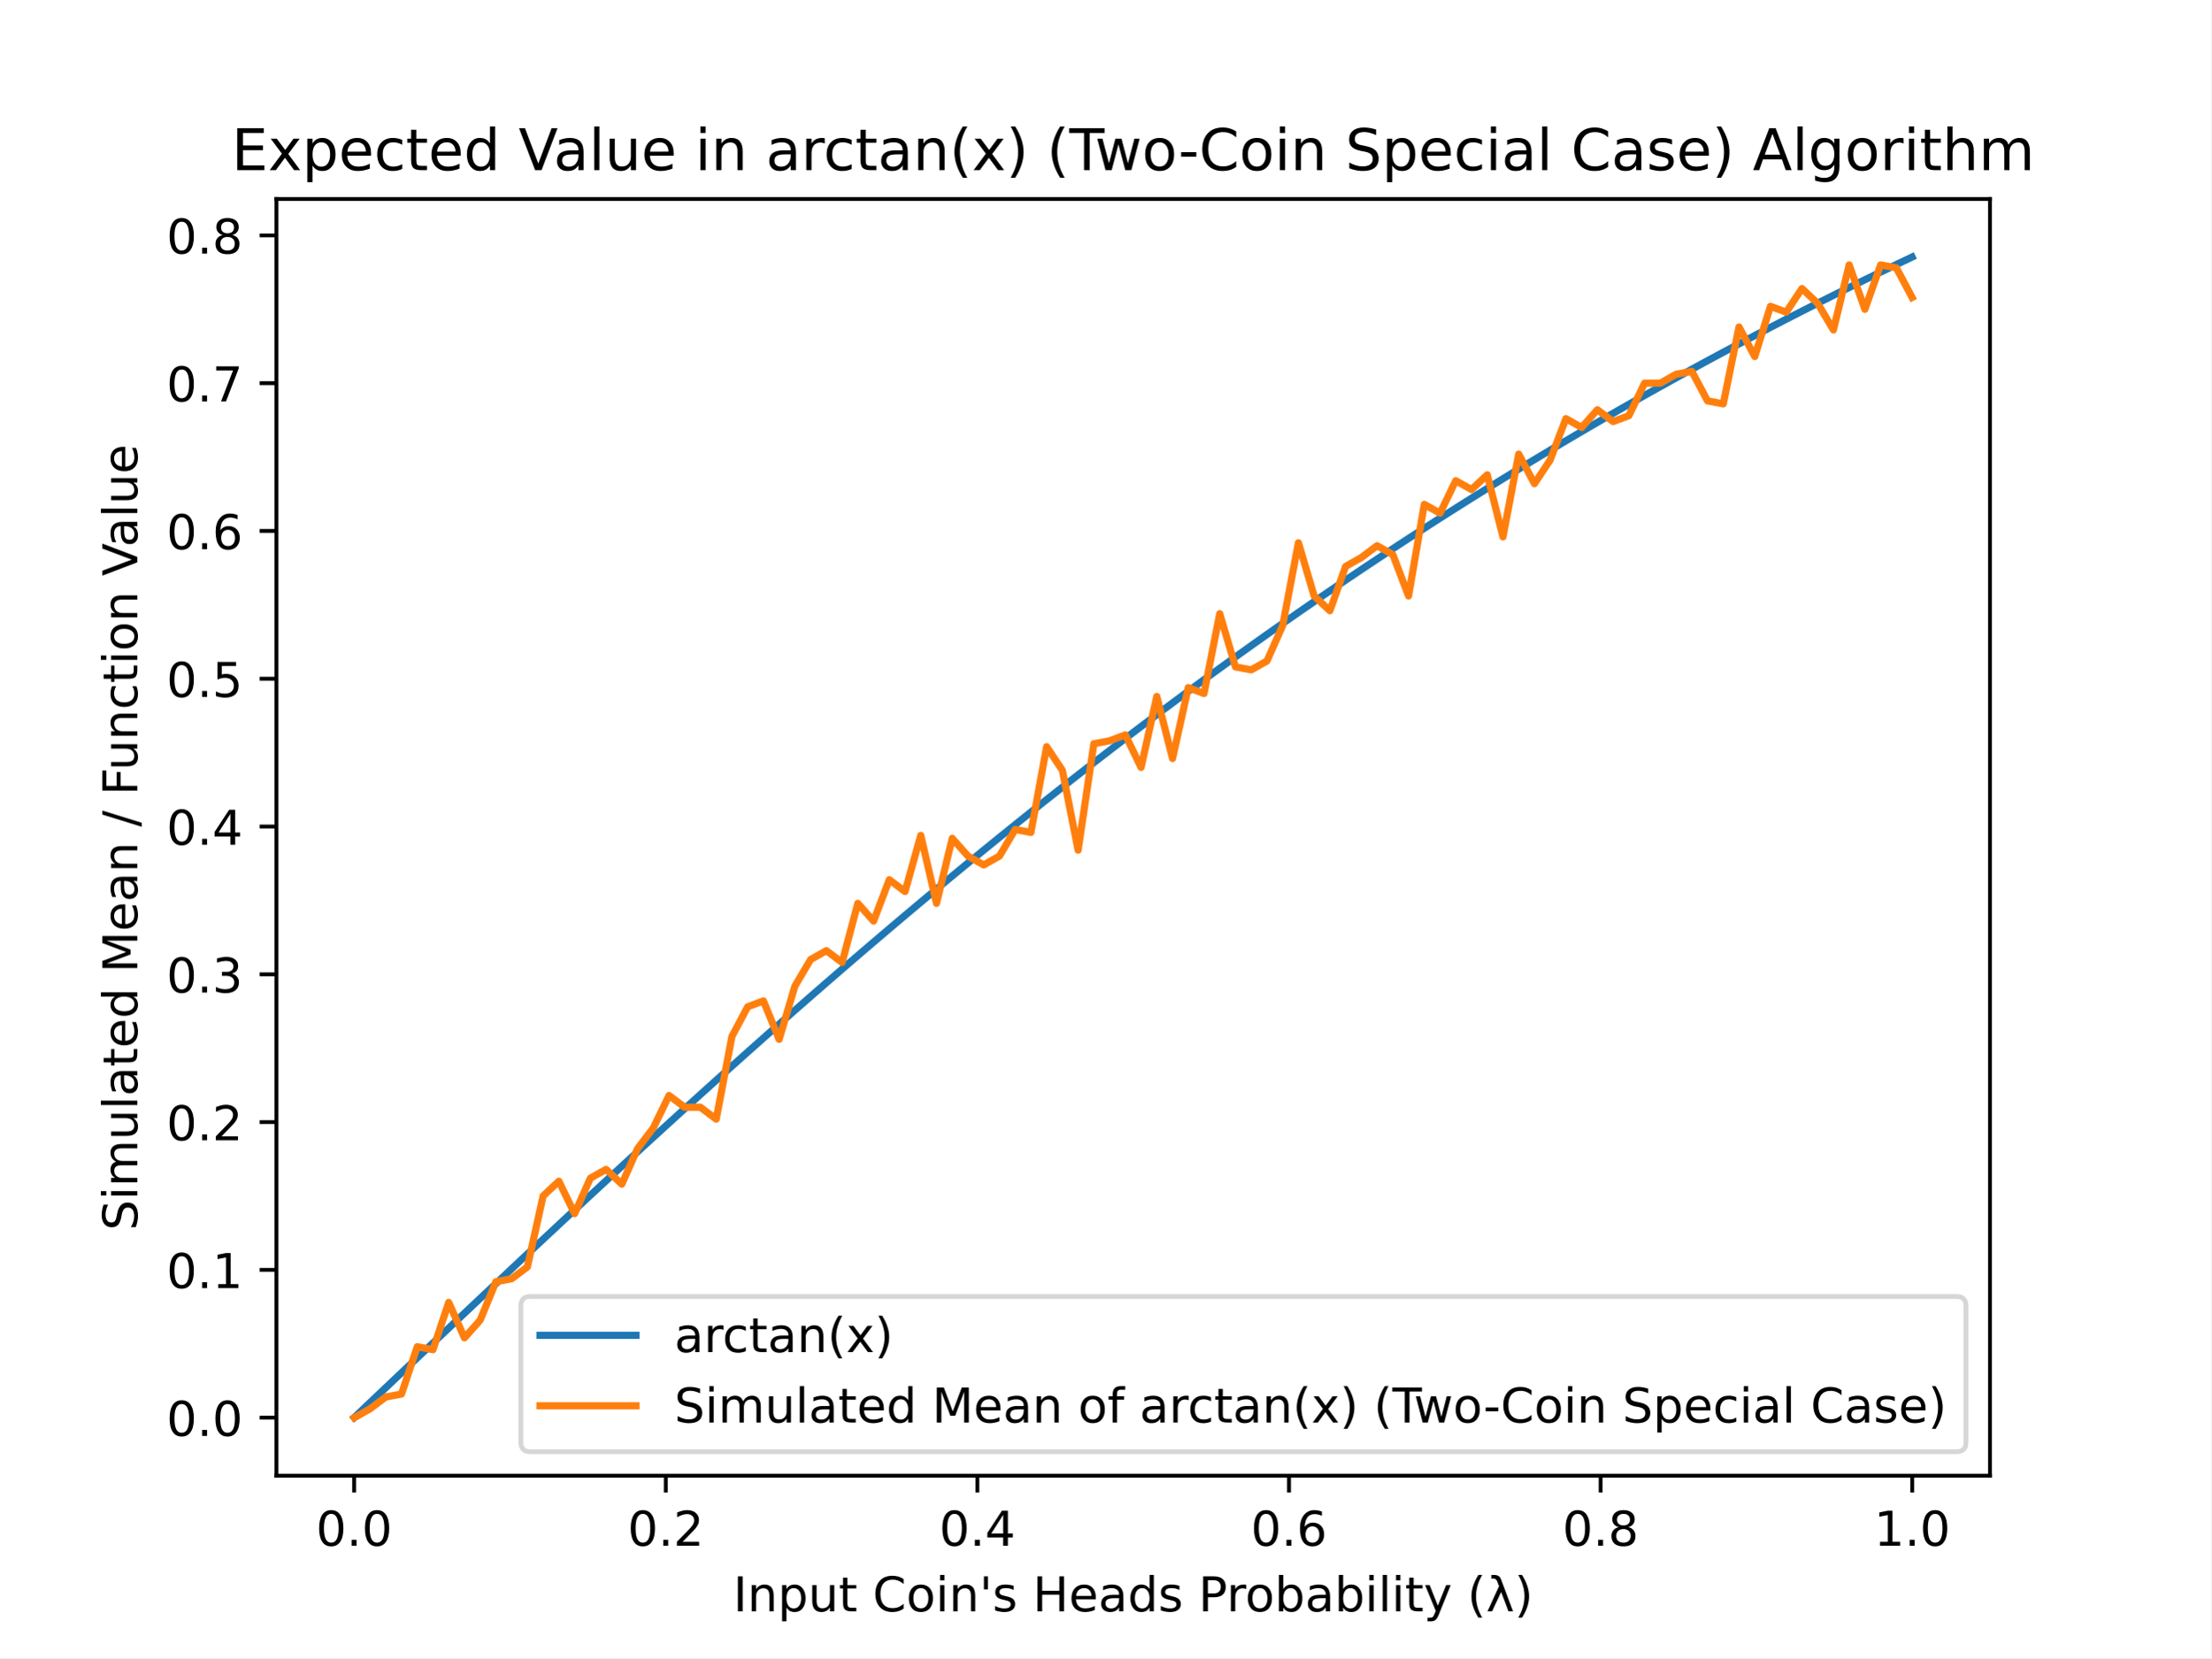
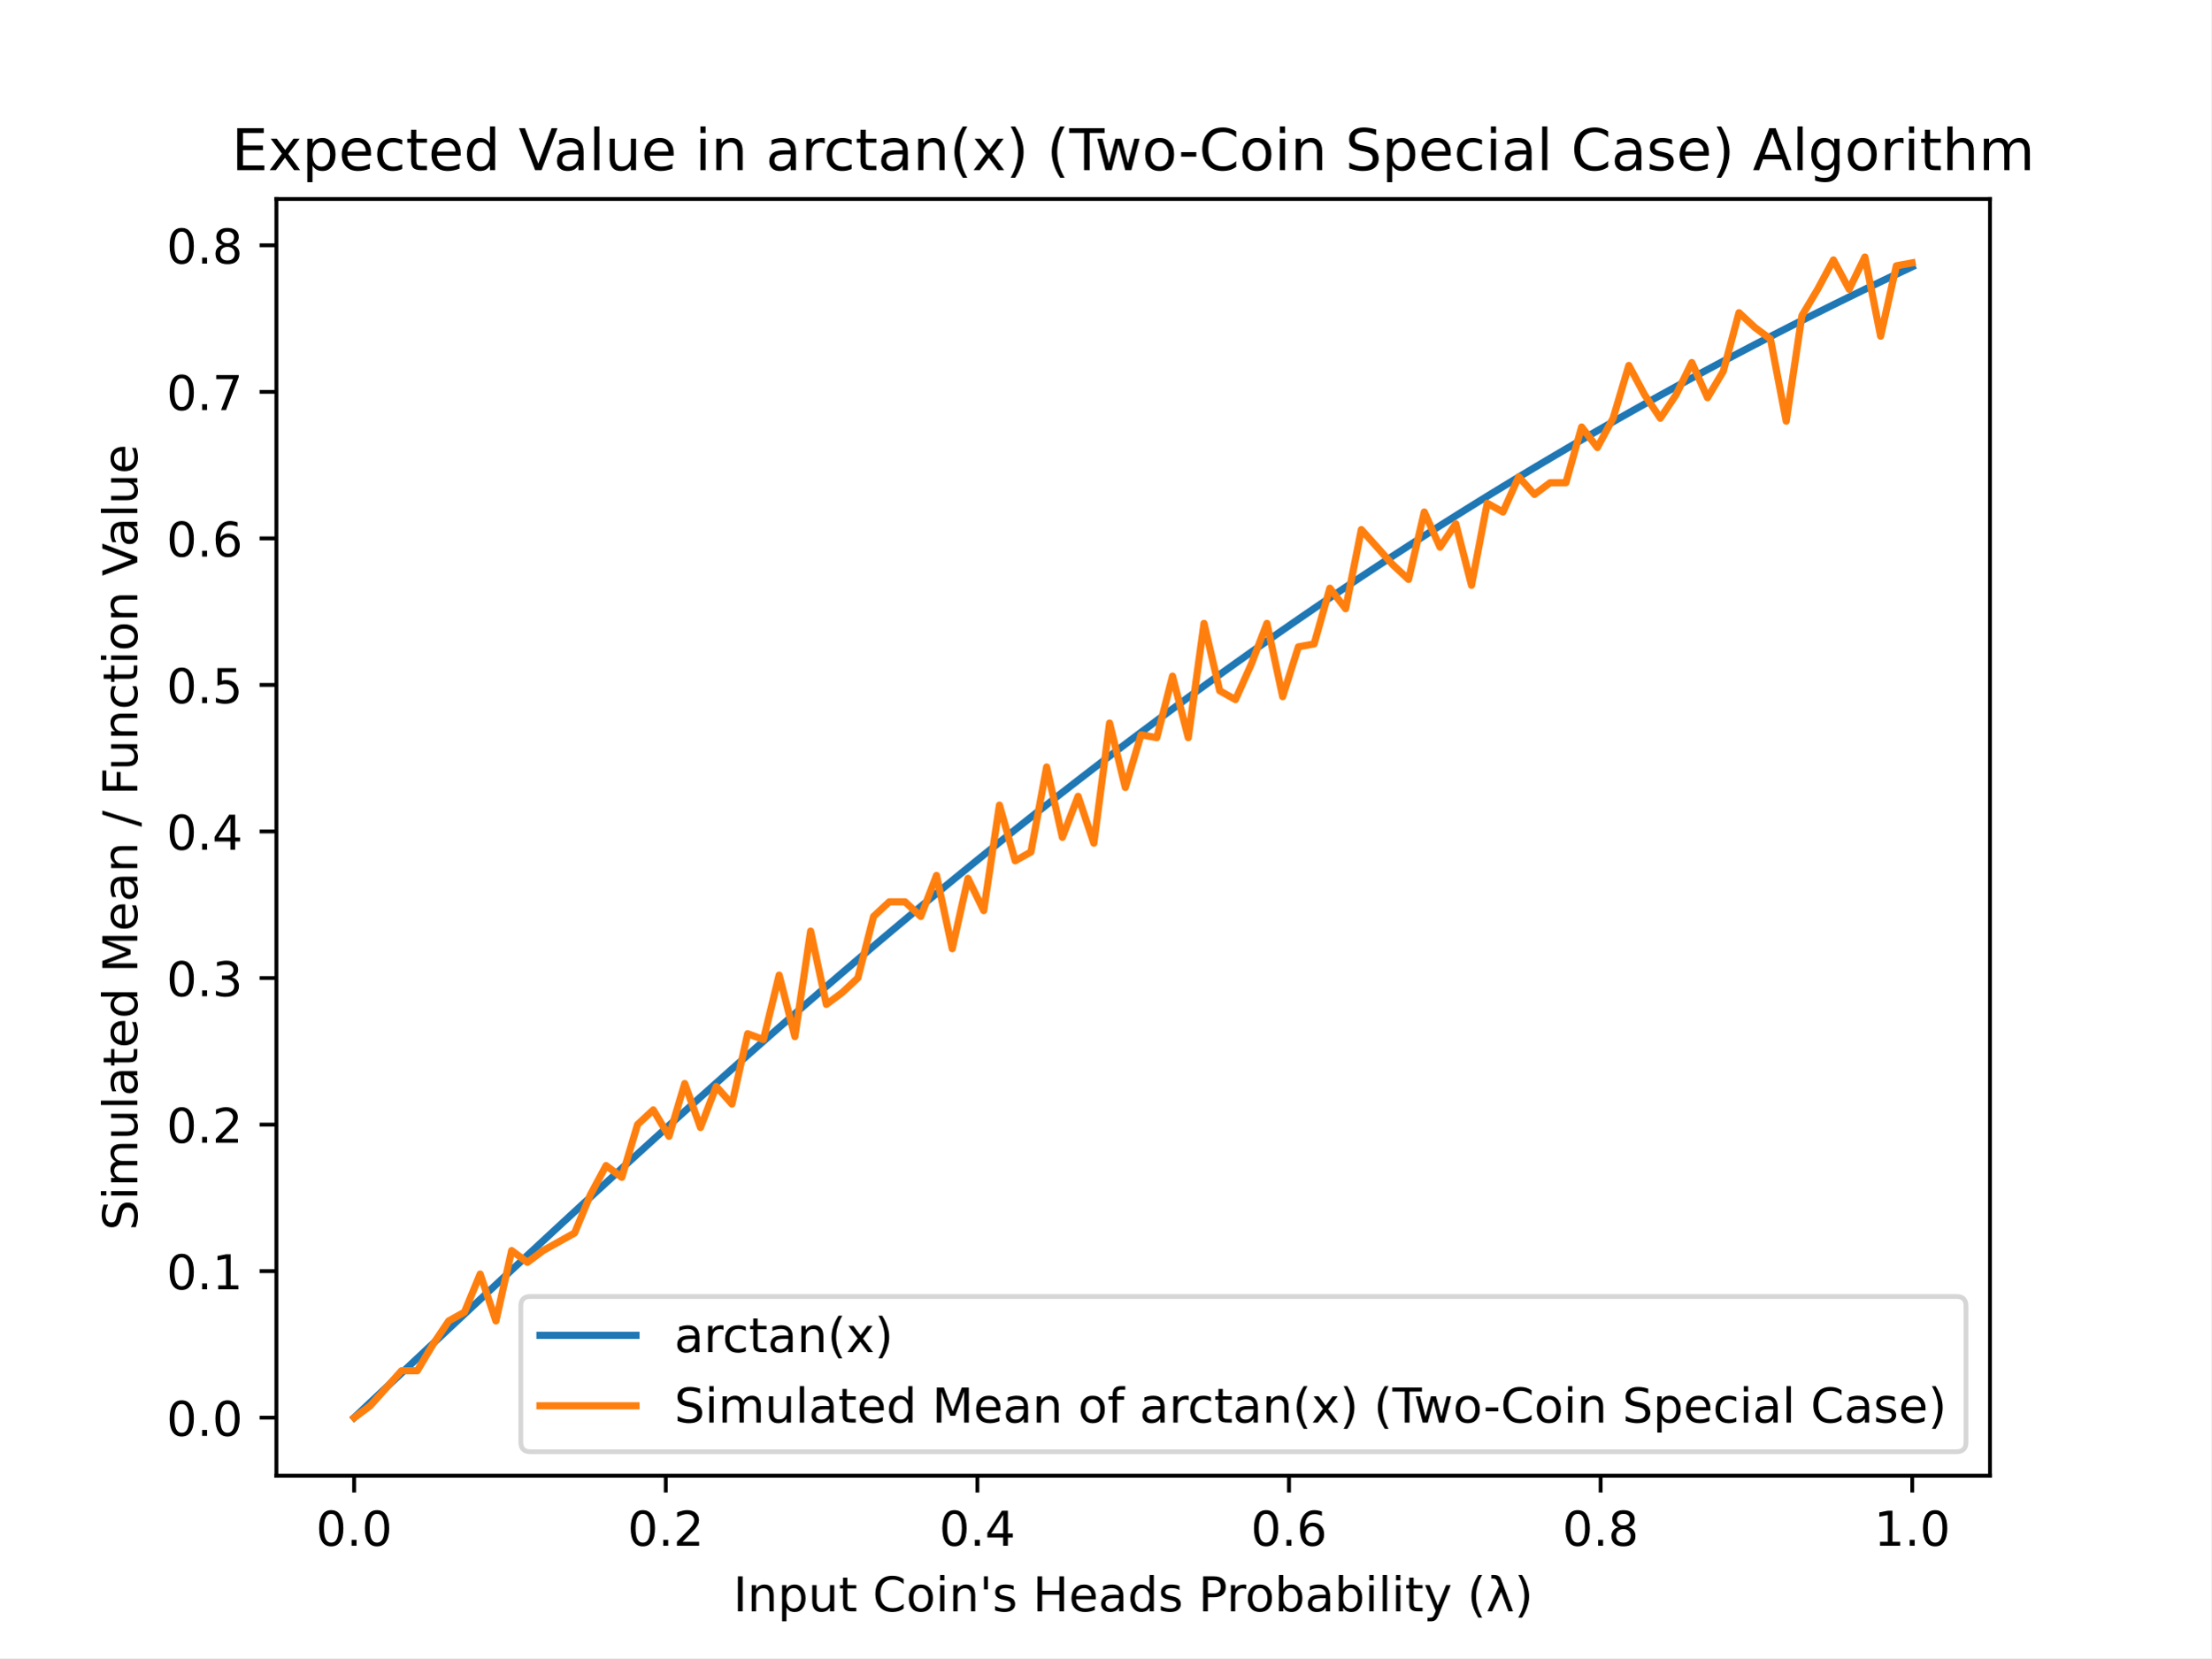
<svg xmlns="http://www.w3.org/2000/svg" xmlns:xlink="http://www.w3.org/1999/xlink" height="345.6pt" version="1.1" viewBox="0 0 460.8 345.6" width="460.8pt">
  <defs>
    <style type="text/css">
*{stroke-linecap:butt;stroke-linejoin:round;}
  </style>
  </defs>
  <g id="figure_1">
    <g id="patch_1">
      <path d="M 0 345.6  L 460.8 345.6  L 460.8 0  L 0 0  z " style="fill:#ffffff;" />
    </g>
    <g id="axes_1">
      <g id="patch_2">
        <path d="M 57.6 307.584  L 414.72 307.584  L 414.72 41.472  L 57.6 41.472  z " style="fill:#ffffff;" />
      </g>
      <g id="matplotlib.axis_1">
        <g id="xtick_1">
          <g id="line2d_1">
            <defs>
-               <path d="M 0 0  L 0 3.5  " id="m641708d27c" style="stroke:#000000;stroke-width:0.8;" />
+               <path d="M 0 0  L 0 3.5  " id="m530452bef3" style="stroke:#000000;stroke-width:0.8;" />
            </defs>
            <g>
-               <use style="stroke:#000000;stroke-width:0.8;" x="73.8" xlink:href="#m641708d27c" y="307.584" />
+               <use style="stroke:#000000;stroke-width:0.8;" x="73.8" xlink:href="#m530452bef3" y="307.584" />
            </g>
          </g>
          <g id="text_1">
            <text style="font-family:DejaVu Sans;font-size:10px;font-style:normal;font-weight:normal;text-anchor:middle;" transform="rotate(-0, 73.80026, 322.1824)" x="73.8" y="322.182">0.0</text>
          </g>
        </g>
        <g id="xtick_2">
          <g id="line2d_2">
            <g>
-               <use style="stroke:#000000;stroke-width:0.8;" x="138.744" xlink:href="#m641708d27c" y="307.584" />
+               <use style="stroke:#000000;stroke-width:0.8;" x="138.744" xlink:href="#m530452bef3" y="307.584" />
            </g>
          </g>
          <g id="text_2">
            <text style="font-family:DejaVu Sans;font-size:10px;font-style:normal;font-weight:normal;text-anchor:middle;" transform="rotate(-0, 138.7442, 322.1824)" x="138.744" y="322.182">0.2</text>
          </g>
        </g>
        <g id="xtick_3">
          <g id="line2d_3">
            <g>
-               <use style="stroke:#000000;stroke-width:0.8;" x="203.688" xlink:href="#m641708d27c" y="307.584" />
+               <use style="stroke:#000000;stroke-width:0.8;" x="203.688" xlink:href="#m530452bef3" y="307.584" />
            </g>
          </g>
          <g id="text_3">
            <text style="font-family:DejaVu Sans;font-size:10px;font-style:normal;font-weight:normal;text-anchor:middle;" transform="rotate(-0, 203.6881, 322.1824)" x="203.688" y="322.182">0.4</text>
          </g>
        </g>
        <g id="xtick_4">
          <g id="line2d_4">
            <g>
-               <use style="stroke:#000000;stroke-width:0.8;" x="268.632" xlink:href="#m641708d27c" y="307.584" />
+               <use style="stroke:#000000;stroke-width:0.8;" x="268.632" xlink:href="#m530452bef3" y="307.584" />
            </g>
          </g>
          <g id="text_4">
            <text style="font-family:DejaVu Sans;font-size:10px;font-style:normal;font-weight:normal;text-anchor:middle;" transform="rotate(-0, 268.6319, 322.1824)" x="268.632" y="322.182">0.6</text>
          </g>
        </g>
        <g id="xtick_5">
          <g id="line2d_5">
            <g>
-               <use style="stroke:#000000;stroke-width:0.8;" x="333.576" xlink:href="#m641708d27c" y="307.584" />
+               <use style="stroke:#000000;stroke-width:0.8;" x="333.576" xlink:href="#m530452bef3" y="307.584" />
            </g>
          </g>
          <g id="text_5">
            <text style="font-family:DejaVu Sans;font-size:10px;font-style:normal;font-weight:normal;text-anchor:middle;" transform="rotate(-0, 333.5758, 322.1824)" x="333.576" y="322.182">0.8</text>
          </g>
        </g>
        <g id="xtick_6">
          <g id="line2d_6">
            <g>
-               <use style="stroke:#000000;stroke-width:0.8;" x="398.52" xlink:href="#m641708d27c" y="307.584" />
+               <use style="stroke:#000000;stroke-width:0.8;" x="398.52" xlink:href="#m530452bef3" y="307.584" />
            </g>
          </g>
          <g id="text_6">
            <text style="font-family:DejaVu Sans;font-size:10px;font-style:normal;font-weight:normal;text-anchor:middle;" transform="rotate(-0, 398.5197, 322.1824)" x="398.52" y="322.182">1.0</text>
          </g>
        </g>
        <g id="text_7">
          <text style="font-family:DejaVu Sans;font-size:10px;font-style:normal;font-weight:normal;text-anchor:middle;" transform="rotate(-0, 236.16, 335.8606)" x="236.16" y="335.861">Input Coin's Heads Probability (λ)</text>
        </g>
      </g>
      <g id="matplotlib.axis_2">
        <g id="ytick_1">
          <g id="line2d_7">
            <defs>
-               <path d="M 0 0  L -3.5 0  " id="mcd071cd887" style="stroke:#000000;stroke-width:0.8;" />
+               <path d="M 0 0  L -3.5 0  " id="mf60ed306e7" style="stroke:#000000;stroke-width:0.8;" />
            </defs>
            <g>
-               <use style="stroke:#000000;stroke-width:0.8;" x="57.6" xlink:href="#mcd071cd887" y="295.488" />
+               <use style="stroke:#000000;stroke-width:0.8;" x="57.6" xlink:href="#mf60ed306e7" y="295.488" />
            </g>
          </g>
          <g id="text_8">
            <text style="font-family:DejaVu Sans;font-size:10px;font-style:normal;font-weight:normal;text-anchor:end;" transform="rotate(-0, 50.6, 299.2872)" x="50.6" y="299.287">0.0</text>
          </g>
        </g>
        <g id="ytick_2">
          <g id="line2d_8">
            <g>
-               <use style="stroke:#000000;stroke-width:0.8;" x="57.6" xlink:href="#mcd071cd887" y="264.684" />
+               <use style="stroke:#000000;stroke-width:0.8;" x="57.6" xlink:href="#mf60ed306e7" y="264.943" />
            </g>
          </g>
          <g id="text_9">
-             <text style="font-family:DejaVu Sans;font-size:10px;font-style:normal;font-weight:normal;text-anchor:end;" transform="rotate(-0, 50.6, 268.483)" x="50.6" y="268.483">0.1</text>
+             <text style="font-family:DejaVu Sans;font-size:10px;font-style:normal;font-weight:normal;text-anchor:end;" transform="rotate(-0, 50.6, 268.7418)" x="50.6" y="268.742">0.1</text>
          </g>
        </g>
        <g id="ytick_3">
          <g id="line2d_9">
            <g>
-               <use style="stroke:#000000;stroke-width:0.8;" x="57.6" xlink:href="#mcd071cd887" y="233.88" />
+               <use style="stroke:#000000;stroke-width:0.8;" x="57.6" xlink:href="#mf60ed306e7" y="234.397" />
            </g>
          </g>
          <g id="text_10">
-             <text style="font-family:DejaVu Sans;font-size:10px;font-style:normal;font-weight:normal;text-anchor:end;" transform="rotate(-0, 50.6, 237.6789)" x="50.6" y="237.679">0.2</text>
+             <text style="font-family:DejaVu Sans;font-size:10px;font-style:normal;font-weight:normal;text-anchor:end;" transform="rotate(-0, 50.6, 238.1963)" x="50.6" y="238.196">0.2</text>
          </g>
        </g>
        <g id="ytick_4">
          <g id="line2d_10">
            <g>
-               <use style="stroke:#000000;stroke-width:0.8;" x="57.6" xlink:href="#mcd071cd887" y="203.075" />
+               <use style="stroke:#000000;stroke-width:0.8;" x="57.6" xlink:href="#mf60ed306e7" y="203.852" />
            </g>
          </g>
          <g id="text_11">
-             <text style="font-family:DejaVu Sans;font-size:10px;font-style:normal;font-weight:normal;text-anchor:end;" transform="rotate(-0, 50.6, 206.8747)" x="50.6" y="206.875">0.3</text>
+             <text style="font-family:DejaVu Sans;font-size:10px;font-style:normal;font-weight:normal;text-anchor:end;" transform="rotate(-0, 50.6, 207.6509)" x="50.6" y="207.651">0.3</text>
          </g>
        </g>
        <g id="ytick_5">
          <g id="line2d_11">
            <g>
-               <use style="stroke:#000000;stroke-width:0.8;" x="57.6" xlink:href="#mcd071cd887" y="172.271" />
+               <use style="stroke:#000000;stroke-width:0.8;" x="57.6" xlink:href="#mf60ed306e7" y="173.306" />
            </g>
          </g>
          <g id="text_12">
-             <text style="font-family:DejaVu Sans;font-size:10px;font-style:normal;font-weight:normal;text-anchor:end;" transform="rotate(-0, 50.6, 176.0705)" x="50.6" y="176.071">0.4</text>
+             <text style="font-family:DejaVu Sans;font-size:10px;font-style:normal;font-weight:normal;text-anchor:end;" transform="rotate(-0, 50.6, 177.1054)" x="50.6" y="177.105">0.4</text>
          </g>
        </g>
        <g id="ytick_6">
          <g id="line2d_12">
            <g>
-               <use style="stroke:#000000;stroke-width:0.8;" x="57.6" xlink:href="#mcd071cd887" y="141.467" />
+               <use style="stroke:#000000;stroke-width:0.8;" x="57.6" xlink:href="#mf60ed306e7" y="142.761" />
            </g>
          </g>
          <g id="text_13">
-             <text style="font-family:DejaVu Sans;font-size:10px;font-style:normal;font-weight:normal;text-anchor:end;" transform="rotate(-0, 50.6, 145.2664)" x="50.6" y="145.266">0.5</text>
+             <text style="font-family:DejaVu Sans;font-size:10px;font-style:normal;font-weight:normal;text-anchor:end;" transform="rotate(-0, 50.6, 146.5599)" x="50.6" y="146.56">0.5</text>
          </g>
        </g>
        <g id="ytick_7">
          <g id="line2d_13">
            <g>
-               <use style="stroke:#000000;stroke-width:0.8;" x="57.6" xlink:href="#mcd071cd887" y="110.663" />
+               <use style="stroke:#000000;stroke-width:0.8;" x="57.6" xlink:href="#mf60ed306e7" y="112.215" />
            </g>
          </g>
          <g id="text_14">
-             <text style="font-family:DejaVu Sans;font-size:10px;font-style:normal;font-weight:normal;text-anchor:end;" transform="rotate(-0, 50.6, 114.4622)" x="50.6" y="114.462">0.6</text>
+             <text style="font-family:DejaVu Sans;font-size:10px;font-style:normal;font-weight:normal;text-anchor:end;" transform="rotate(-0, 50.6, 116.0145)" x="50.6" y="116.014">0.6</text>
          </g>
        </g>
        <g id="ytick_8">
          <g id="line2d_14">
            <g>
-               <use style="stroke:#000000;stroke-width:0.8;" x="57.6" xlink:href="#mcd071cd887" y="79.859" />
+               <use style="stroke:#000000;stroke-width:0.8;" x="57.6" xlink:href="#mf60ed306e7" y="81.67" />
            </g>
          </g>
          <g id="text_15">
-             <text style="font-family:DejaVu Sans;font-size:10px;font-style:normal;font-weight:normal;text-anchor:end;" transform="rotate(-0, 50.6, 83.65801)" x="50.6" y="83.658">0.7</text>
+             <text style="font-family:DejaVu Sans;font-size:10px;font-style:normal;font-weight:normal;text-anchor:end;" transform="rotate(-0, 50.6, 85.46904)" x="50.6" y="85.469">0.7</text>
          </g>
        </g>
        <g id="ytick_9">
          <g id="line2d_15">
            <g>
-               <use style="stroke:#000000;stroke-width:0.8;" x="57.6" xlink:href="#mcd071cd887" y="49.055" />
+               <use style="stroke:#000000;stroke-width:0.8;" x="57.6" xlink:href="#mf60ed306e7" y="51.124" />
            </g>
          </g>
          <g id="text_16">
-             <text style="font-family:DejaVu Sans;font-size:10px;font-style:normal;font-weight:normal;text-anchor:end;" transform="rotate(-0, 50.6, 52.85384)" x="50.6" y="52.854">0.8</text>
+             <text style="font-family:DejaVu Sans;font-size:10px;font-style:normal;font-weight:normal;text-anchor:end;" transform="rotate(-0, 50.6, 54.92358)" x="50.6" y="54.924">0.8</text>
          </g>
        </g>
        <g id="text_17">
          <text style="font-family:DejaVu Sans;font-size:10px;font-style:normal;font-weight:normal;text-anchor:middle;" transform="rotate(-90, 28.61719, 174.528)" x="28.617" y="174.528">Simulated Mean / Function Value</text>
        </g>
      </g>
      <g id="line2d_16">
-         <path clip-path="url(#p91fd2dbed4)" d="M 73.833 295.457  L 77.112 292.346  L 80.391 289.236  L 83.671 286.127  L 86.95 283.02  L 90.229 279.916  L 93.509 276.815  L 96.788 273.717  L 100.067 270.624  L 103.347 267.536  L 106.626 264.454  L 109.905 261.377  L 113.185 258.308  L 116.464 255.246  L 119.743 252.192  L 123.023 249.146  L 126.302 246.11  L 129.581 243.083  L 132.861 240.067  L 136.14 237.061  L 139.42 234.066  L 142.699 231.083  L 145.978 228.113  L 149.258 225.155  L 152.537 222.21  L 155.816 219.278  L 159.096 216.361  L 162.375 213.458  L 165.654 210.57  L 168.934 207.697  L 172.213 204.84  L 175.492 201.999  L 178.772 199.174  L 182.051 196.366  L 185.33 193.575  L 188.61 190.801  L 191.889 188.045  L 195.168 185.306  L 198.448 182.585  L 201.727 179.883  L 205.006 177.2  L 208.286 174.535  L 211.565 171.889  L 214.844 169.262  L 218.124 166.655  L 221.403 164.067  L 224.682 161.498  L 227.962 158.95  L 231.241 156.421  L 234.52 153.912  L 237.8 151.423  L 241.079 148.955  L 244.358 146.506  L 247.638 144.078  L 250.917 141.671  L 254.196 139.283  L 257.476 136.916  L 260.755 134.569  L 264.034 132.243  L 267.314 129.937  L 270.593 127.652  L 273.872 125.387  L 277.152 123.142  L 280.431 120.918  L 283.71 118.714  L 286.99 116.53  L 290.269 114.366  L 293.548 112.222  L 296.828 110.098  L 300.107 107.994  L 303.386 105.91  L 306.666 103.846  L 309.945 101.802  L 313.224 99.777  L 316.504 97.771  L 319.783 95.785  L 323.062 93.818  L 326.342 91.87  L 329.621 89.941  L 332.9 88.031  L 336.18 86.139  L 339.459 84.266  L 342.739 82.412  L 346.018 80.576  L 349.297 78.758  L 352.577 76.958  L 355.856 75.176  L 359.135 73.412  L 362.415 71.665  L 365.694 69.936  L 368.973 68.224  L 372.253 66.529  L 375.532 64.851  L 378.811 63.19  L 382.091 61.546  L 385.37 59.918  L 388.649 58.306  L 391.929 56.711  L 395.208 55.131  L 398.487 53.568  " style="fill:none;stroke:#1f77b4;stroke-linecap:square;stroke-width:1.5;" />
+         <path clip-path="url(#p41c5b04351)" d="M 73.833 295.457  L 77.112 292.373  L 80.391 289.289  L 83.671 286.206  L 86.95 283.125  L 90.229 280.047  L 93.509 276.971  L 96.788 273.9  L 100.067 270.833  L 103.347 267.771  L 106.626 264.714  L 109.905 261.664  L 113.185 258.62  L 116.464 255.584  L 119.743 252.555  L 123.023 249.536  L 126.302 246.525  L 129.581 243.523  L 132.861 240.532  L 136.14 237.552  L 139.42 234.582  L 142.699 231.624  L 145.978 228.678  L 149.258 225.745  L 152.537 222.825  L 155.816 219.918  L 159.096 217.026  L 162.375 214.147  L 165.654 211.283  L 168.934 208.435  L 172.213 205.602  L 175.492 202.784  L 178.772 199.983  L 182.051 197.199  L 185.33 194.431  L 188.61 191.68  L 191.889 188.947  L 195.168 186.231  L 198.448 183.534  L 201.727 180.854  L 205.006 178.193  L 208.286 175.551  L 211.565 172.927  L 214.844 170.322  L 218.124 167.737  L 221.403 165.17  L 224.682 162.624  L 227.962 160.096  L 231.241 157.589  L 234.52 155.101  L 237.8 152.633  L 241.079 150.185  L 244.358 147.758  L 247.638 145.35  L 250.917 142.962  L 254.196 140.595  L 257.476 138.248  L 260.755 135.921  L 264.034 133.614  L 267.314 131.328  L 270.593 129.062  L 273.872 126.816  L 277.152 124.59  L 280.431 122.384  L 283.71 120.198  L 286.99 118.033  L 290.269 115.887  L 293.548 113.761  L 296.828 111.655  L 300.107 109.569  L 303.386 107.503  L 306.666 105.456  L 309.945 103.428  L 313.224 101.42  L 316.504 99.432  L 319.783 97.462  L 323.062 95.512  L 326.342 93.58  L 329.621 91.667  L 332.9 89.773  L 336.18 87.898  L 339.459 86.04  L 342.739 84.202  L 346.018 82.381  L 349.297 80.578  L 352.577 78.794  L 355.856 77.027  L 359.135 75.277  L 362.415 73.545  L 365.694 71.83  L 368.973 70.133  L 372.253 68.452  L 375.532 66.788  L 378.811 65.141  L 382.091 63.511  L 385.37 61.896  L 388.649 60.298  L 391.929 58.716  L 395.208 57.15  L 398.487 55.6  " style="fill:none;stroke:#1f77b4;stroke-linecap:square;stroke-width:1.5;" />
      </g>
      <g id="line2d_17">
-         <path clip-path="url(#p91fd2dbed4)" d="M 73.833 295.488  L 77.112 293.64  L 80.391 291.175  L 83.671 290.559  L 86.95 280.702  L 90.229 281.318  L 93.509 271.461  L 96.788 278.854  L 100.067 275.157  L 103.347 267.148  L 106.626 266.532  L 109.905 264.068  L 113.185 249.282  L 116.464 246.201  L 119.743 252.978  L 123.023 245.585  L 126.302 243.737  L 129.581 246.817  L 132.861 239.424  L 136.14 235.112  L 139.42 228.335  L 142.699 230.799  L 145.978 230.799  L 149.258 233.264  L 152.537 216.013  L 155.816 209.852  L 159.096 208.62  L 162.375 216.629  L 165.654 205.54  L 168.934 199.995  L 172.213 198.147  L 175.492 200.611  L 178.772 188.289  L 182.051 191.986  L 185.33 183.361  L 188.61 185.825  L 191.889 174.12  L 195.168 188.289  L 198.448 174.736  L 201.727 178.432  L 205.006 180.28  L 208.286 178.432  L 211.565 172.887  L 214.844 173.503  L 218.124 155.637  L 221.403 160.566  L 224.682 177.2  L 227.962 155.021  L 231.241 154.405  L 234.52 153.173  L 237.8 159.95  L 241.079 145.164  L 244.358 158.101  L 247.638 143.315  L 250.917 144.548  L 254.196 127.913  L 257.476 139.003  L 260.755 139.619  L 264.034 137.771  L 267.314 130.378  L 270.593 113.127  L 273.872 124.217  L 277.152 127.297  L 280.431 118.056  L 283.71 116.208  L 286.99 113.743  L 290.269 115.592  L 293.548 124.217  L 296.828 105.118  L 300.107 106.966  L 303.386 100.19  L 306.666 102.038  L 309.945 98.957  L 313.224 111.895  L 316.504 94.645  L 319.783 100.806  L 323.062 95.877  L 326.342 87.252  L 329.621 89.1  L 332.9 85.404  L 336.18 87.868  L 339.459 86.636  L 342.739 79.859  L 346.018 79.859  L 349.297 78.011  L 352.577 77.394  L 355.856 83.555  L 359.135 84.171  L 362.415 68.153  L 365.694 74.314  L 368.973 63.841  L 372.253 65.073  L 375.532 60.144  L 378.811 63.225  L 382.091 68.769  L 385.37 55.215  L 388.649 64.457  L 391.929 55.215  L 395.208 55.832  L 398.487 61.992  " style="fill:none;stroke:#ff7f0e;stroke-linecap:square;stroke-width:1.5;" />
+         <path clip-path="url(#p41c5b04351)" d="M 73.833 295.488  L 77.112 293.044  L 80.391 289.379  L 83.671 285.713  L 86.95 285.713  L 90.229 280.215  L 93.509 275.328  L 96.788 273.495  L 100.067 265.553  L 103.347 275.328  L 106.626 260.666  L 109.905 263.11  L 113.185 260.666  L 116.464 258.833  L 119.743 257.001  L 123.023 249.059  L 126.302 242.95  L 129.581 245.393  L 132.861 234.397  L 136.14 231.343  L 139.42 236.841  L 142.699 225.844  L 145.978 235.008  L 149.258 226.455  L 152.537 230.121  L 155.816 215.459  L 159.096 216.681  L 162.375 203.241  L 165.654 216.07  L 168.934 194.077  L 172.213 209.35  L 175.492 206.906  L 178.772 203.852  L 182.051 191.023  L 185.33 187.968  L 188.61 187.968  L 191.889 191.023  L 195.168 182.47  L 198.448 197.743  L 201.727 183.081  L 205.006 189.801  L 208.286 167.808  L 211.565 179.415  L 214.844 177.583  L 218.124 159.866  L 221.403 174.528  L 224.682 165.975  L 227.962 175.75  L 231.241 150.703  L 234.52 164.143  L 237.8 153.146  L 241.079 153.757  L 244.358 140.928  L 247.638 153.757  L 250.917 129.932  L 254.196 143.983  L 257.476 145.815  L 260.755 138.484  L 264.034 129.932  L 267.314 145.204  L 270.593 134.819  L 273.872 134.208  L 277.152 122.601  L 280.431 126.877  L 283.71 110.383  L 286.99 114.048  L 290.269 117.713  L 293.548 120.768  L 296.828 106.717  L 300.107 114.048  L 303.386 109.161  L 306.666 121.99  L 309.945 104.884  L 313.224 106.717  L 316.504 99.386  L 319.783 103.052  L 323.062 100.608  L 326.342 100.608  L 329.621 89.001  L 332.9 93.277  L 336.18 87.168  L 339.459 76.172  L 342.739 82.281  L 346.018 87.168  L 349.297 82.281  L 352.577 75.561  L 355.856 82.892  L 359.135 77.393  L 362.415 65.175  L 365.694 68.23  L 368.973 70.673  L 372.253 87.779  L 375.532 65.786  L 378.811 60.288  L 382.091 54.179  L 385.37 60.288  L 388.649 53.568  L 391.929 70.063  L 395.208 55.401  L 398.487 54.79  " style="fill:none;stroke:#ff7f0e;stroke-linecap:square;stroke-width:1.5;" />
      </g>
      <g id="patch_3">
        <path d="M 57.6 307.584  L 57.6 41.472  " style="fill:none;stroke:#000000;stroke-linecap:square;stroke-linejoin:miter;stroke-width:0.8;" />
      </g>
      <g id="patch_4">
        <path d="M 414.72 307.584  L 414.72 41.472  " style="fill:none;stroke:#000000;stroke-linecap:square;stroke-linejoin:miter;stroke-width:0.8;" />
      </g>
      <g id="patch_5">
        <path d="M 57.6 307.584  L 414.72 307.584  " style="fill:none;stroke:#000000;stroke-linecap:square;stroke-linejoin:miter;stroke-width:0.8;" />
      </g>
      <g id="patch_6">
        <path d="M 57.6 41.472  L 414.72 41.472  " style="fill:none;stroke:#000000;stroke-linecap:square;stroke-linejoin:miter;stroke-width:0.8;" />
      </g>
      <g id="text_18">
        <text style="font-family:DejaVu Sans;font-size:12px;font-style:normal;font-weight:normal;text-anchor:middle;" transform="rotate(-0, 236.16, 35.472)" x="236.16" y="35.472">Expected Value in arctan(x) (Two-Coin Special Case) Algorithm</text>
      </g>
      <g id="legend_1">
        <g id="patch_7">
          <path d="M 110.536 302.584  L 407.72 302.584  Q 409.72 302.584 409.72 300.584  L 409.72 272.228  Q 409.72 270.228 407.72 270.228  L 110.536 270.228  Q 108.536 270.228 108.536 272.228  L 108.536 300.584  Q 108.536 302.584 110.536 302.584  z " style="fill:#ffffff;opacity:0.8;stroke:#cccccc;stroke-linejoin:miter;" />
        </g>
        <g id="line2d_18">
          <path d="M 112.536 278.326  L 132.536 278.326  " style="fill:none;stroke:#1f77b4;stroke-linecap:square;stroke-width:1.5;" />
        </g>
        <g id="line2d_19" />
        <g id="text_19">
          <text style="font-family:DejaVu Sans;font-size:10px;font-style:normal;font-weight:normal;text-anchor:start;" transform="rotate(-0, 140.5356, 281.8262)" x="140.536" y="281.826">arctan(x)</text>
        </g>
        <g id="line2d_20">
          <path d="M 112.536 293.004  L 132.536 293.004  " style="fill:none;stroke:#ff7f0e;stroke-linecap:square;stroke-width:1.5;" />
        </g>
        <g id="line2d_21" />
        <g id="text_20">
          <text style="font-family:DejaVu Sans;font-size:10px;font-style:normal;font-weight:normal;text-anchor:start;" transform="rotate(-0, 140.5356, 296.5043)" x="140.536" y="296.504">Simulated Mean of arctan(x) (Two-Coin Special Case)</text>
        </g>
      </g>
    </g>
  </g>
  <defs>
-     <clipPath id="p91fd2dbed4">
+     <clipPath id="p41c5b04351">
      <rect height="266.112" width="357.12" x="57.6" y="41.472" />
    </clipPath>
  </defs>
</svg>
